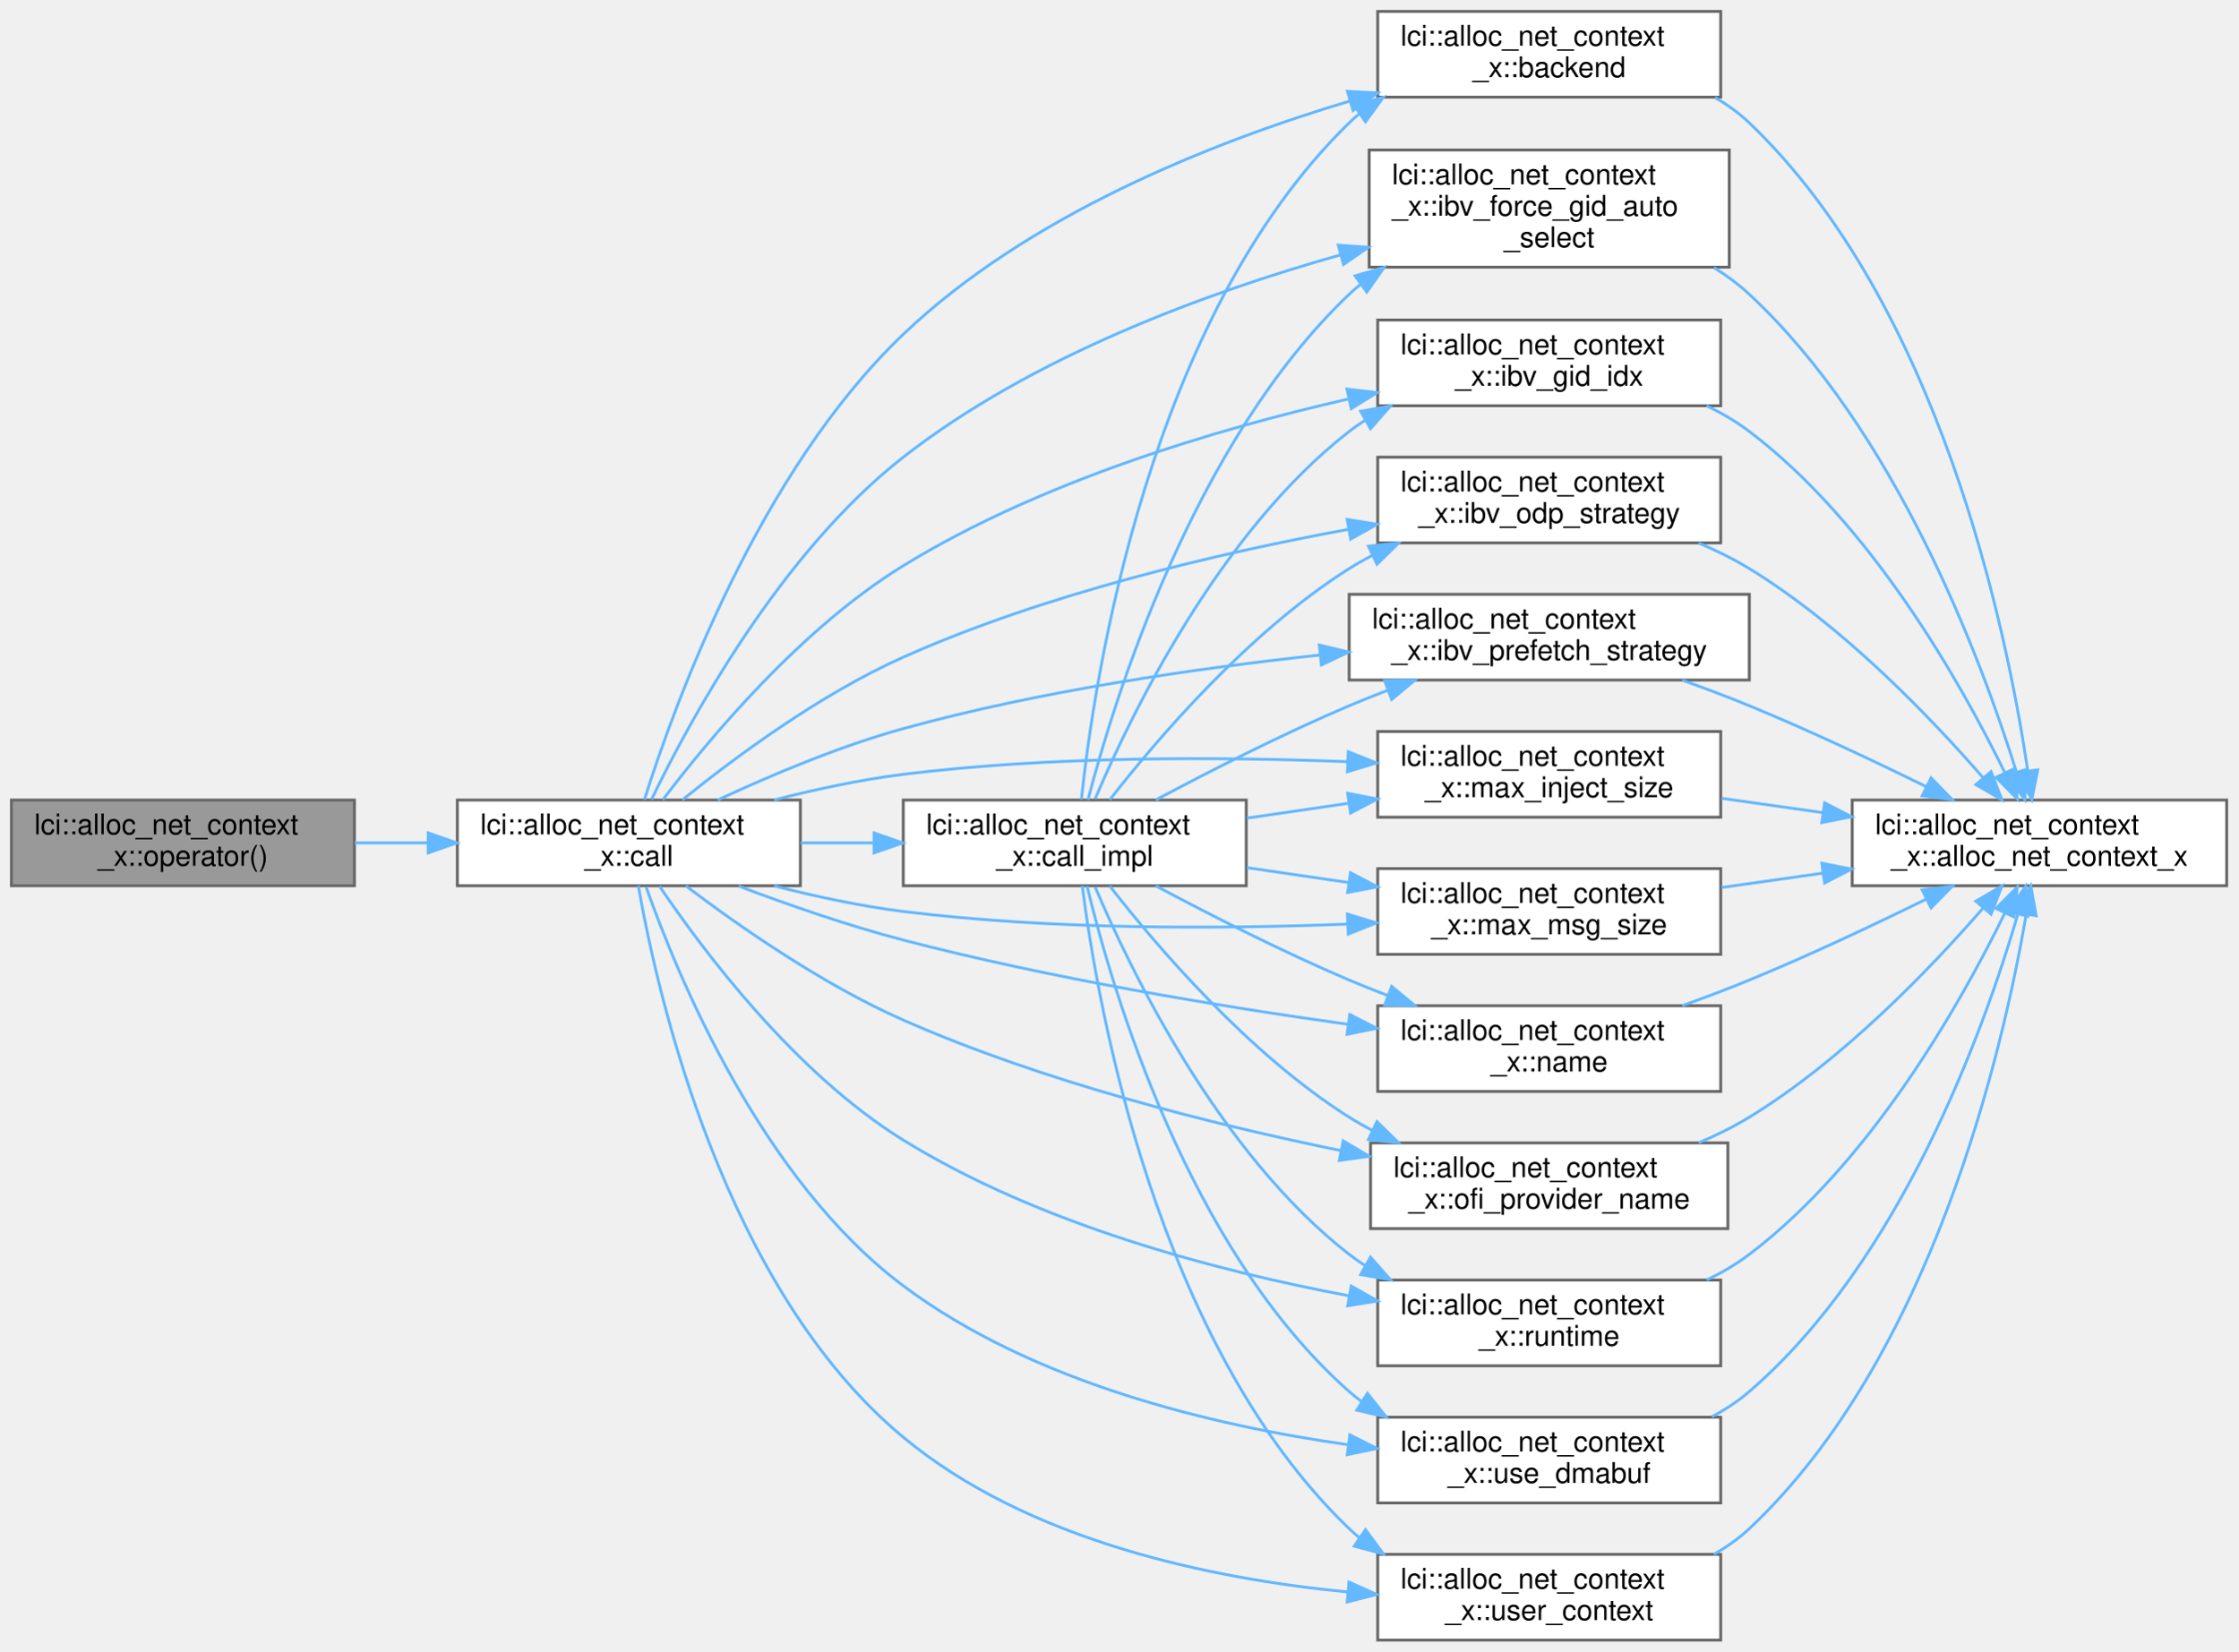
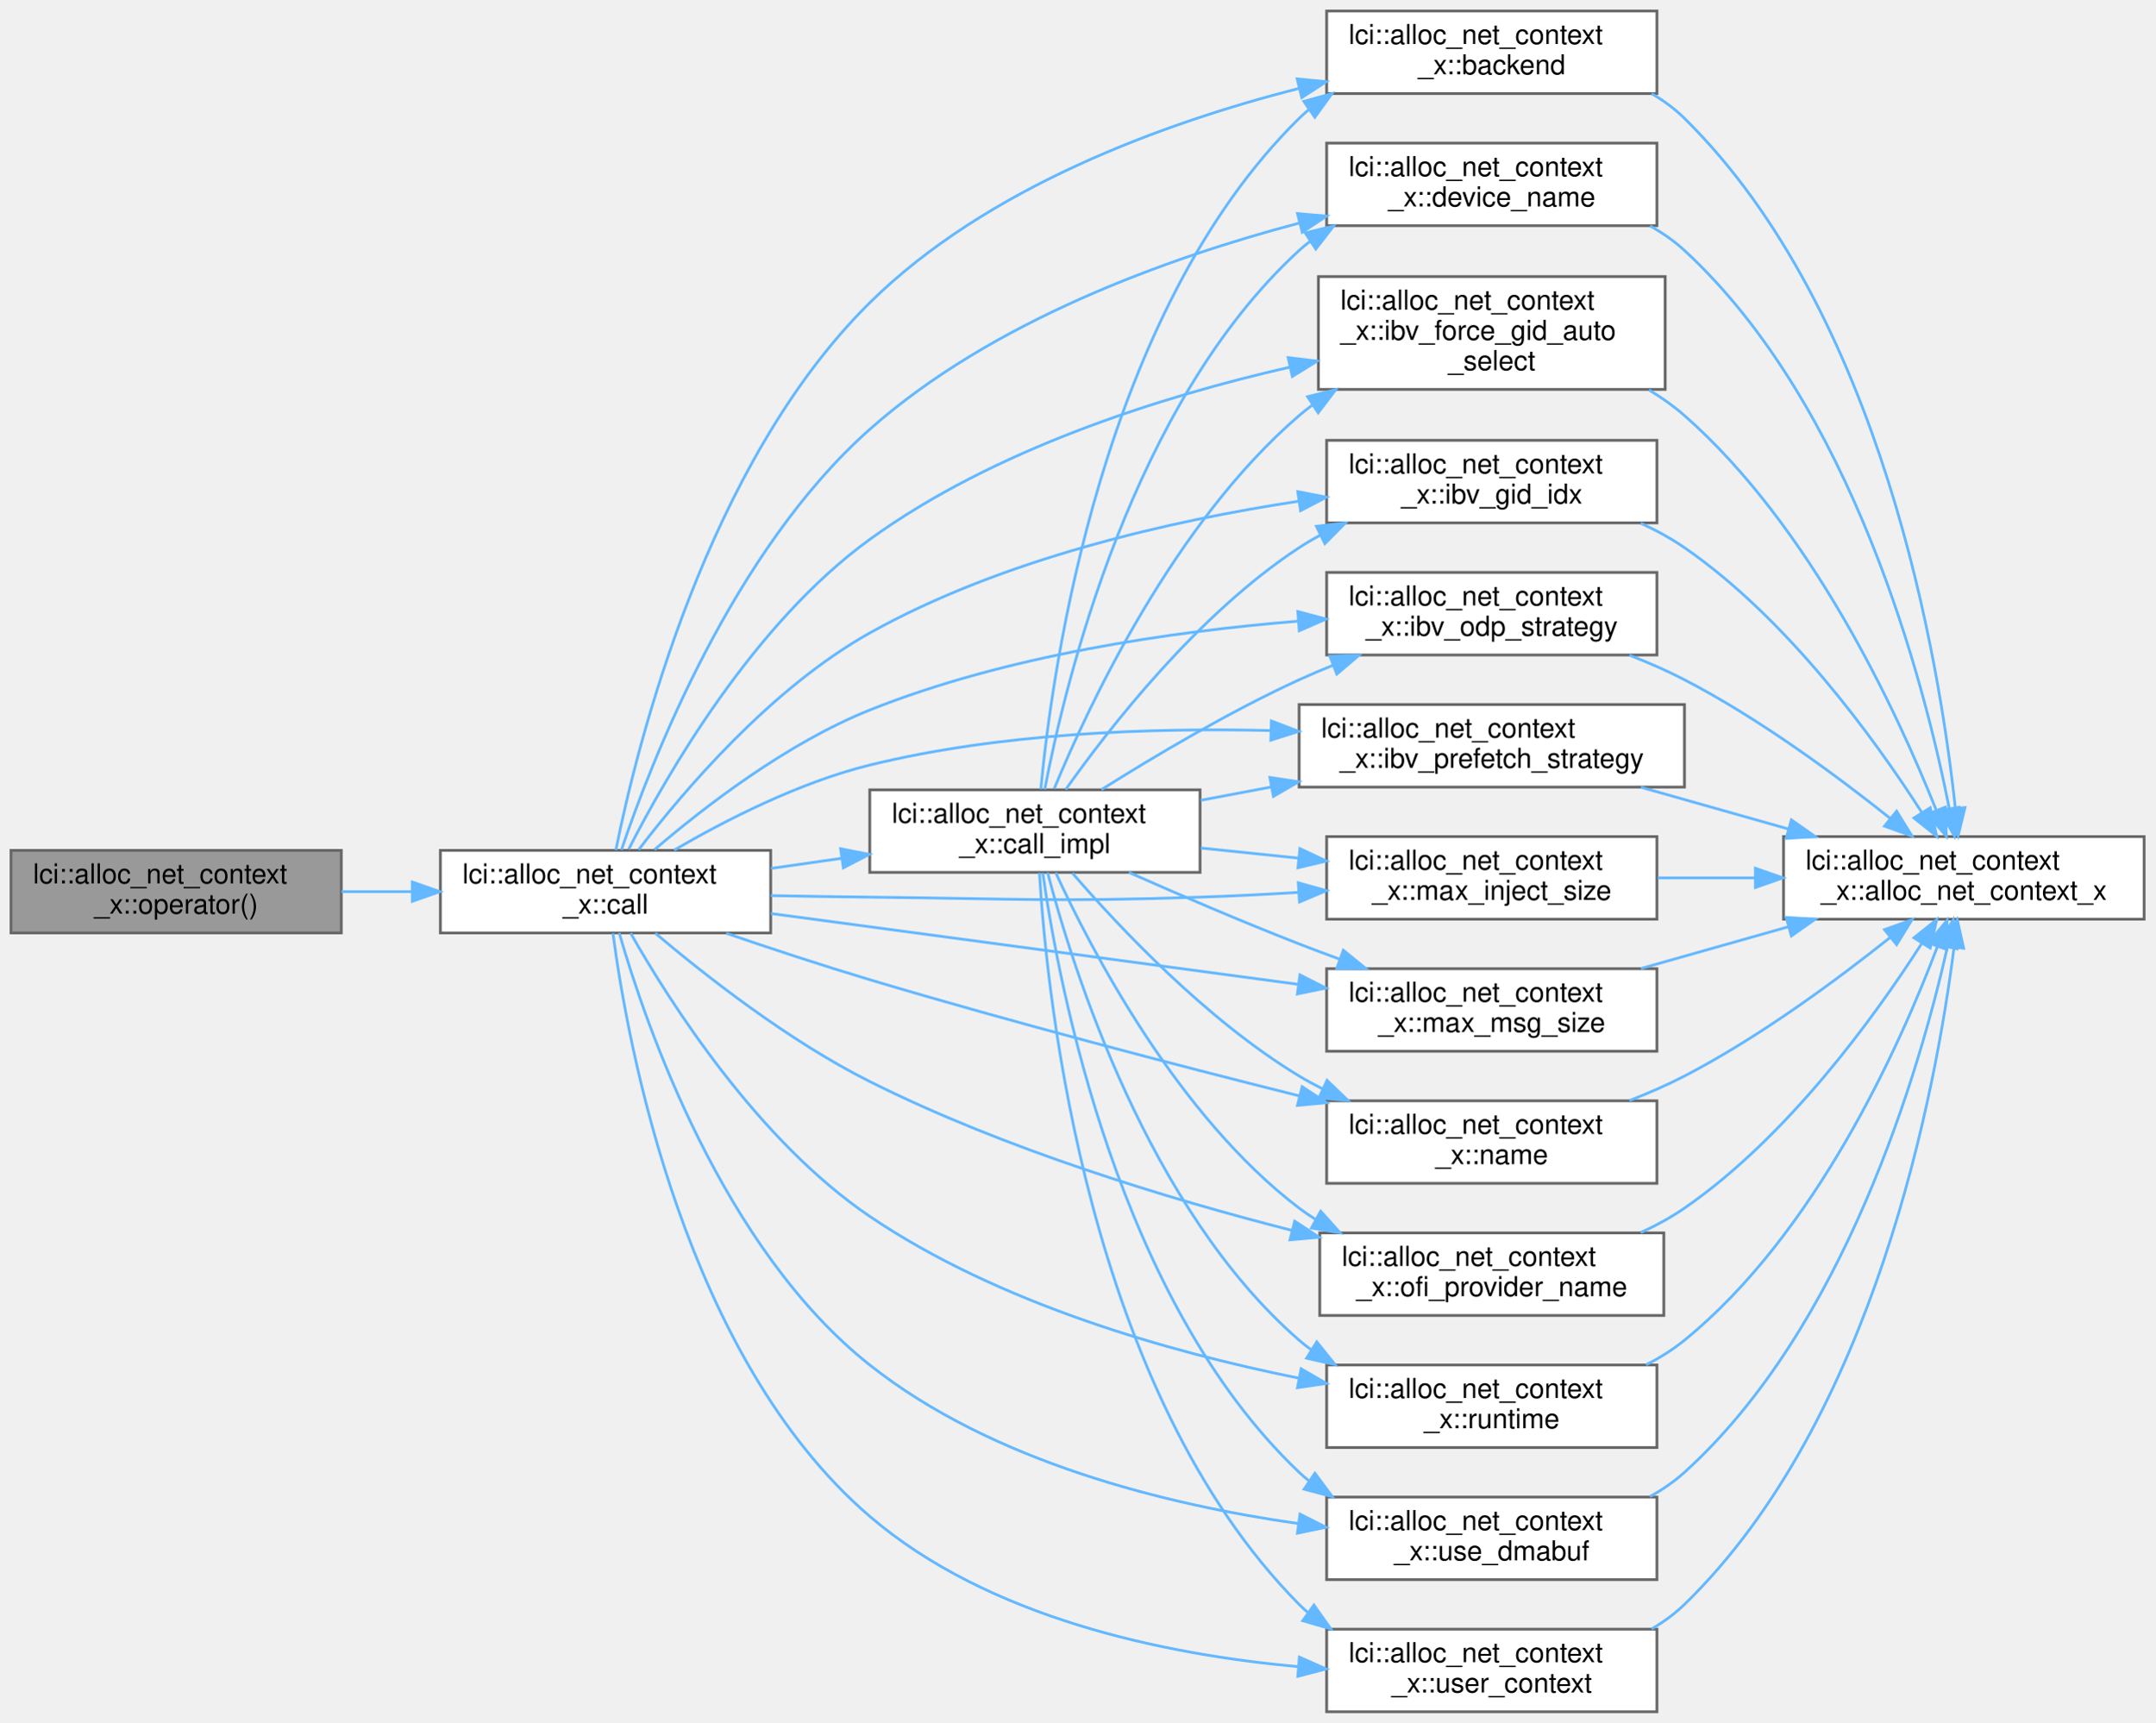
- <svg xmlns="http://www.w3.org/2000/svg" xmlns:xlink="http://www.w3.org/1999/xlink" width="783pt" height="578pt" viewBox="0.00 0.00 783.00 578.00">
-   <g id="graph0" class="graph" transform="scale(1 1) rotate(0) translate(4 574)">
+ <svg xmlns="http://www.w3.org/2000/svg" xmlns:xlink="http://www.w3.org/1999/xlink" width="783pt" height="626pt" viewBox="0.00 0.00 783.00 626.00">
+   <g id="graph0" class="graph" transform="scale(1 1) rotate(0) translate(4 622)">
    <g id="Node000001" class="node">
      <g id="a_Node000001">
        <a xlink:title=" ">
-           <polygon fill="#999999" stroke="#666666" points="120,-294 0,-294 0,-264 120,-264 120,-294" />
-           <text text-anchor="start" x="8" y="-282" font-family="Helvetica,sans-Serif" font-size="10.00">lci::alloc_net_context</text>
-           <text text-anchor="middle" x="60" y="-271" font-family="Helvetica,sans-Serif" font-size="10.00">_x::operator()</text>
+           <polygon fill="#999999" stroke="#666666" points="120,-313 0,-313 0,-283 120,-283 120,-313" />
+           <text text-anchor="start" x="8" y="-301" font-family="Helvetica,sans-Serif" font-size="10.00">lci::alloc_net_context</text>
+           <text text-anchor="middle" x="60" y="-290" font-family="Helvetica,sans-Serif" font-size="10.00">_x::operator()</text>
        </a>
      </g>
    </g>
    <g id="Node000002" class="node">
      <g id="a_Node000002">
        <a xlink:href="../../d9/d2c/classlci_1_1alloc__net__context__x.html#ad70070ae0aaa12a3a7ab0be8f9f84dbc" target="_top" xlink:title=" ">
-           <polygon fill="white" stroke="#666666" points="276,-294 156,-294 156,-264 276,-264 276,-294" />
-           <text text-anchor="start" x="164" y="-282" font-family="Helvetica,sans-Serif" font-size="10.00">lci::alloc_net_context</text>
-           <text text-anchor="middle" x="216" y="-271" font-family="Helvetica,sans-Serif" font-size="10.00">_x::call</text>
+           <polygon fill="white" stroke="#666666" points="276,-313 156,-313 156,-283 276,-283 276,-313" />
+           <text text-anchor="start" x="164" y="-301" font-family="Helvetica,sans-Serif" font-size="10.00">lci::alloc_net_context</text>
+           <text text-anchor="middle" x="216" y="-290" font-family="Helvetica,sans-Serif" font-size="10.00">_x::call</text>
        </a>
      </g>
    </g>
    <g id="edge1_Node000001_Node000002" class="edge">
      <g id="a_edge1_Node000001_Node000002">
        <a xlink:title=" ">
-           <path fill="none" stroke="#63b8ff" d="M120.1,-279C128.42,-279 137.04,-279 145.53,-279" />
-           <polygon fill="#63b8ff" stroke="#63b8ff" points="145.8,-282.5 155.8,-279 145.8,-275.5 145.8,-282.5" />
+           <path fill="none" stroke="#63b8ff" d="M120.1,-298C128.42,-298 137.04,-298 145.53,-298" />
+           <polygon fill="#63b8ff" stroke="#63b8ff" points="145.8,-301.5 155.8,-298 145.8,-294.5 145.8,-301.5" />
        </a>
      </g>
    </g>
    <g id="Node000003" class="node">
      <g id="a_Node000003">
        <a xlink:href="../../d9/d2c/classlci_1_1alloc__net__context__x.html#a924ac87bf6d7c2eb6b52768734dee344" target="_top" xlink:title=" ">
+           <polygon fill="white" stroke="#666666" points="598,-618 478,-618 478,-588 598,-588 598,-618" />
+           <text text-anchor="start" x="486" y="-606" font-family="Helvetica,sans-Serif" font-size="10.00">lci::alloc_net_context</text>
+           <text text-anchor="middle" x="538" y="-595" font-family="Helvetica,sans-Serif" font-size="10.00">_x::backend</text>
+         </a>
+       </g>
+     </g>
+     <g id="edge2_Node000002_Node000003" class="edge">
+       <g id="a_edge2_Node000002_Node000003">
+         <a xlink:title=" ">
+           <path fill="none" stroke="#63b8ff" d="M219.75,-313.12C227.46,-351.44 252.72,-453.43 312,-512 354.49,-553.97 418.9,-577.36 467.93,-589.88" />
+           <polygon fill="#63b8ff" stroke="#63b8ff" points="467.29,-593.33 477.83,-592.32 468.96,-586.53 467.29,-593.33" />
+         </a>
+       </g>
+     </g>
+     <g id="Node000005" class="node">
+       <g id="a_Node000005">
+         <a xlink:href="../../d9/d2c/classlci_1_1alloc__net__context__x.html#a61d7668ea2b5b06194cb1a59d7ec2a94" target="_top" xlink:title=" ">
+           <polygon fill="white" stroke="#666666" points="432,-335 312,-335 312,-305 432,-305 432,-335" />
+           <text text-anchor="start" x="320" y="-323" font-family="Helvetica,sans-Serif" font-size="10.00">lci::alloc_net_context</text>
+           <text text-anchor="middle" x="372" y="-312" font-family="Helvetica,sans-Serif" font-size="10.00">_x::call_impl</text>
+         </a>
+       </g>
+     </g>
+     <g id="edge4_Node000002_Node000005" class="edge">
+       <g id="a_edge4_Node000002_Node000005">
+         <a xlink:title=" ">
+           <path fill="none" stroke="#63b8ff" d="M276.1,-306.44C284.51,-307.64 293.23,-308.89 301.81,-310.12" />
+           <polygon fill="#63b8ff" stroke="#63b8ff" points="301.41,-313.59 311.8,-311.54 302.4,-306.66 301.41,-313.59" />
+         </a>
+       </g>
+     </g>
+     <g id="Node000006" class="node">
+       <g id="a_Node000006">
+         <a xlink:href="../../d9/d2c/classlci_1_1alloc__net__context__x.html#a18f264d1b22711074a95735e72e5cdd2" target="_top" xlink:title=" ">
          <polygon fill="white" stroke="#666666" points="598,-570 478,-570 478,-540 598,-540 598,-570" />
          <text text-anchor="start" x="486" y="-558" font-family="Helvetica,sans-Serif" font-size="10.00">lci::alloc_net_context</text>
-           <text text-anchor="middle" x="538" y="-547" font-family="Helvetica,sans-Serif" font-size="10.00">_x::backend</text>
-         </a>
-       </g>
-     </g>
-     <g id="edge2_Node000002_Node000003" class="edge">
-       <g id="a_edge2_Node000002_Node000003">
-         <a xlink:title=" ">
-           <path fill="none" stroke="#63b8ff" d="M221.45,-294.14C231.98,-327.61 261.43,-408.77 312,-457 355.56,-498.54 419.56,-524.08 468.17,-538.62" />
-           <polygon fill="#63b8ff" stroke="#63b8ff" points="467.41,-542.05 477.99,-541.47 469.37,-535.32 467.41,-542.05" />
-         </a>
-       </g>
-     </g>
-     <g id="Node000005" class="node">
-       <g id="a_Node000005">
-         <a xlink:href="../../d9/d2c/classlci_1_1alloc__net__context__x.html#adc6902f8e0f6e79e5c6b499a9c40eb75" target="_top" xlink:title=" ">
-           <polygon fill="white" stroke="#666666" points="432,-294 312,-294 312,-264 432,-264 432,-294" />
-           <text text-anchor="start" x="320" y="-282" font-family="Helvetica,sans-Serif" font-size="10.00">lci::alloc_net_context</text>
-           <text text-anchor="middle" x="372" y="-271" font-family="Helvetica,sans-Serif" font-size="10.00">_x::call_impl</text>
-         </a>
-       </g>
-     </g>
-     <g id="edge4_Node000002_Node000005" class="edge">
-       <g id="a_edge4_Node000002_Node000005">
-         <a xlink:title=" ">
-           <path fill="none" stroke="#63b8ff" d="M276.1,-279C284.42,-279 293.04,-279 301.53,-279" />
-           <polygon fill="#63b8ff" stroke="#63b8ff" points="301.8,-282.5 311.8,-279 301.8,-275.5 301.8,-282.5" />
-         </a>
-       </g>
-     </g>
-     <g id="Node000006" class="node">
-       <g id="a_Node000006">
+           <text text-anchor="middle" x="538" y="-547" font-family="Helvetica,sans-Serif" font-size="10.00">_x::device_name</text>
+         </a>
+       </g>
+     </g>
+     <g id="edge30_Node000002_Node000006" class="edge">
+       <g id="a_edge30_Node000002_Node000006">
+         <a xlink:title=" ">
+           <path fill="none" stroke="#63b8ff" d="M221.78,-313.18C232.68,-345.56 262.36,-421.98 312,-466 356.25,-505.24 419.89,-528.24 468.2,-540.99" />
+           <polygon fill="#63b8ff" stroke="#63b8ff" points="467.4,-544.4 477.96,-543.48 469.13,-537.62 467.4,-544.4" />
+         </a>
+       </g>
+     </g>
+     <g id="Node000007" class="node">
+       <g id="a_Node000007">
        <a xlink:href="../../d9/d2c/classlci_1_1alloc__net__context__x.html#a9fe41e79d8eb835bbe41fc713b0971cf" target="_top" xlink:title=" ">
          <polygon fill="white" stroke="#666666" points="601,-521.5 475,-521.5 475,-480.5 601,-480.5 601,-521.5" />
          <text text-anchor="start" x="483" y="-509.5" font-family="Helvetica,sans-Serif" font-size="10.00">lci::alloc_net_context</text>
          <text text-anchor="start" x="483" y="-498.5" font-family="Helvetica,sans-Serif" font-size="10.00">_x::ibv_force_gid_auto</text>
          <text text-anchor="middle" x="538" y="-487.5" font-family="Helvetica,sans-Serif" font-size="10.00">_select</text>
        </a>
      </g>
    </g>
-     <g id="edge28_Node000002_Node000006" class="edge">
-       <g id="a_edge28_Node000002_Node000006">
-         <a xlink:title=" ">
-           <path fill="none" stroke="#63b8ff" d="M223.92,-294.17C237.21,-321.74 268.87,-380.3 312,-414 356.98,-449.15 417.85,-471.53 464.93,-484.78" />
-           <polygon fill="#63b8ff" stroke="#63b8ff" points="464.19,-488.2 474.76,-487.47 466.04,-481.45 464.19,-488.2" />
-         </a>
-       </g>
-     </g>
-     <g id="Node000007" class="node">
-       <g id="a_Node000007">
+     <g id="edge31_Node000002_Node000007" class="edge">
+       <g id="a_edge31_Node000002_Node000007">
+         <a xlink:title=" ">
+           <path fill="none" stroke="#63b8ff" d="M224.41,-313.41C238.05,-340.17 269.65,-395.31 312,-426 357.29,-458.82 417.87,-477.92 464.76,-488.63" />
+           <polygon fill="#63b8ff" stroke="#63b8ff" points="464.02,-492.05 474.54,-490.79 465.53,-485.22 464.02,-492.05" />
+         </a>
+       </g>
+     </g>
+     <g id="Node000008" class="node">
+       <g id="a_Node000008">
        <a xlink:href="../../d9/d2c/classlci_1_1alloc__net__context__x.html#a41c846e3f23a79c2ed6832493cfbdf32" target="_top" xlink:title=" ">
          <polygon fill="white" stroke="#666666" points="598,-462 478,-462 478,-432 598,-432 598,-462" />
          <text text-anchor="start" x="486" y="-450" font-family="Helvetica,sans-Serif" font-size="10.00">lci::alloc_net_context</text>
          <text text-anchor="middle" x="538" y="-439" font-family="Helvetica,sans-Serif" font-size="10.00">_x::ibv_gid_idx</text>
        </a>
      </g>
    </g>
-     <g id="edge29_Node000002_Node000007" class="edge">
-       <g id="a_edge29_Node000002_Node000007">
-         <a xlink:title=" ">
-           <path fill="none" stroke="#63b8ff" d="M227.86,-294.05C243.93,-315.29 276.05,-353.92 312,-376 359.96,-405.46 421.27,-423.75 467.77,-434.37" />
-           <polygon fill="#63b8ff" stroke="#63b8ff" points="467.23,-437.84 477.75,-436.59 468.75,-431 467.23,-437.84" />
-         </a>
-       </g>
-     </g>
-     <g id="Node000008" class="node">
-       <g id="a_Node000008">
+     <g id="edge32_Node000002_Node000008" class="edge">
+       <g id="a_edge32_Node000002_Node000008">
+         <a xlink:title=" ">
+           <path fill="none" stroke="#63b8ff" d="M228.04,-313.25C244.11,-334.27 275.95,-371.84 312,-392 360.23,-418.97 421.51,-432.84 467.94,-439.89" />
+           <polygon fill="#63b8ff" stroke="#63b8ff" points="467.51,-443.37 477.91,-441.34 468.51,-436.44 467.51,-443.37" />
+         </a>
+       </g>
+     </g>
+     <g id="Node000009" class="node">
+       <g id="a_Node000009">
        <a xlink:href="../../d9/d2c/classlci_1_1alloc__net__context__x.html#aaad66599526eca49a9ee0dada3f8e35c" target="_top" xlink:title=" ">
          <polygon fill="white" stroke="#666666" points="598,-414 478,-414 478,-384 598,-384 598,-414" />
          <text text-anchor="start" x="486" y="-402" font-family="Helvetica,sans-Serif" font-size="10.00">lci::alloc_net_context</text>
          <text text-anchor="middle" x="538" y="-391" font-family="Helvetica,sans-Serif" font-size="10.00">_x::ibv_odp_strategy</text>
        </a>
      </g>
    </g>
-     <g id="edge30_Node000002_Node000008" class="edge">
-       <g id="a_edge30_Node000002_Node000008">
-         <a xlink:title=" ">
-           <path fill="none" stroke="#63b8ff" d="M234.74,-294.07C252.99,-308.83 282.8,-330.97 312,-344 361.84,-366.25 422.08,-380.37 467.68,-388.72" />
-           <polygon fill="#63b8ff" stroke="#63b8ff" points="467.31,-392.21 477.77,-390.52 468.54,-385.32 467.31,-392.21" />
-         </a>
-       </g>
-     </g>
-     <g id="Node000009" class="node">
-       <g id="a_Node000009">
+     <g id="edge33_Node000002_Node000009" class="edge">
+       <g id="a_edge33_Node000002_Node000009">
+         <a xlink:title=" ">
+           <path fill="none" stroke="#63b8ff" d="M233.8,-313.27C251.78,-328.69 281.8,-351.91 312,-364 361.82,-383.94 422.06,-392.58 467.67,-396.29" />
+           <polygon fill="#63b8ff" stroke="#63b8ff" points="467.52,-399.79 477.75,-397.05 468.05,-392.81 467.52,-399.79" />
+         </a>
+       </g>
+     </g>
+     <g id="Node000010" class="node">
+       <g id="a_Node000010">
        <a xlink:href="../../d9/d2c/classlci_1_1alloc__net__context__x.html#a2c1d71a830f38024cb6193d55e088fb8" target="_top" xlink:title=" ">
          <polygon fill="white" stroke="#666666" points="608,-366 468,-366 468,-336 608,-336 608,-366" />
          <text text-anchor="start" x="476" y="-354" font-family="Helvetica,sans-Serif" font-size="10.00">lci::alloc_net_context</text>
          <text text-anchor="middle" x="538" y="-343" font-family="Helvetica,sans-Serif" font-size="10.00">_x::ibv_prefetch_strategy</text>
        </a>
      </g>
    </g>
-     <g id="edge31_Node000002_Node000009" class="edge">
-       <g id="a_edge31_Node000002_Node000009">
-         <a xlink:title=" ">
-           <path fill="none" stroke="#63b8ff" d="M247.09,-294.02C265.43,-302.58 289.58,-312.8 312,-319 359.54,-332.15 414.3,-340.09 457.9,-344.77" />
-           <polygon fill="#63b8ff" stroke="#63b8ff" points="457.57,-348.25 467.88,-345.8 458.29,-341.29 457.57,-348.25" />
-         </a>
-       </g>
-     </g>
-     <g id="Node000010" class="node">
-       <g id="a_Node000010">
+     <g id="edge34_Node000002_Node000010" class="edge">
+       <g id="a_edge34_Node000002_Node000010">
+         <a xlink:title=" ">
+           <path fill="none" stroke="#63b8ff" d="M240.93,-313.09C259.52,-323.93 286.37,-337.7 312,-344 359.34,-355.64 413.98,-357.59 457.55,-356.54" />
+           <polygon fill="#63b8ff" stroke="#63b8ff" points="457.92,-360.03 467.81,-356.24 457.71,-353.04 457.92,-360.03" />
+         </a>
+       </g>
+     </g>
+     <g id="Node000011" class="node">
+       <g id="a_Node000011">
        <a xlink:href="../../d9/d2c/classlci_1_1alloc__net__context__x.html#a6654c9eac4872fca14364abd71f579f1" target="_top" xlink:title=" ">
          <polygon fill="white" stroke="#666666" points="598,-318 478,-318 478,-288 598,-288 598,-318" />
          <text text-anchor="start" x="486" y="-306" font-family="Helvetica,sans-Serif" font-size="10.00">lci::alloc_net_context</text>
          <text text-anchor="middle" x="538" y="-295" font-family="Helvetica,sans-Serif" font-size="10.00">_x::max_inject_size</text>
        </a>
      </g>
    </g>
-     <g id="edge32_Node000002_Node000010" class="edge">
-       <g id="a_edge32_Node000002_Node000010">
-         <a xlink:title=" ">
-           <path fill="none" stroke="#63b8ff" d="M266.85,-294.05C281.28,-297.74 297.14,-301.15 312,-303 363.79,-309.44 422.8,-309.16 467.39,-307.42" />
-           <polygon fill="#63b8ff" stroke="#63b8ff" points="467.69,-310.91 477.54,-306.99 467.4,-303.91 467.69,-310.91" />
-         </a>
-       </g>
-     </g>
-     <g id="Node000011" class="node">
-       <g id="a_Node000011">
+     <g id="edge35_Node000002_Node000011" class="edge">
+       <g id="a_edge35_Node000002_Node000011">
+         <a xlink:title=" ">
+           <path fill="none" stroke="#63b8ff" d="M276.04,-296.56C287.94,-296.33 300.37,-296.12 312,-296 365.33,-295.44 378.7,-294.23 432,-296 443.51,-296.38 455.72,-297 467.58,-297.72" />
+           <polygon fill="#63b8ff" stroke="#63b8ff" points="467.69,-301.23 477.89,-298.37 468.13,-294.25 467.69,-301.23" />
+         </a>
+       </g>
+     </g>
+     <g id="Node000012" class="node">
+       <g id="a_Node000012">
        <a xlink:href="../../d9/d2c/classlci_1_1alloc__net__context__x.html#ad264e33dba3328ba304b8727d91fea36" target="_top" xlink:title=" ">
          <polygon fill="white" stroke="#666666" points="598,-270 478,-270 478,-240 598,-240 598,-270" />
          <text text-anchor="start" x="486" y="-258" font-family="Helvetica,sans-Serif" font-size="10.00">lci::alloc_net_context</text>
          <text text-anchor="middle" x="538" y="-247" font-family="Helvetica,sans-Serif" font-size="10.00">_x::max_msg_size</text>
        </a>
      </g>
    </g>
-     <g id="edge33_Node000002_Node000011" class="edge">
-       <g id="a_edge33_Node000002_Node000011">
-         <a xlink:title=" ">
-           <path fill="none" stroke="#63b8ff" d="M266.85,-263.95C281.28,-260.26 297.14,-256.85 312,-255 363.79,-248.56 422.8,-248.84 467.39,-250.58" />
-           <polygon fill="#63b8ff" stroke="#63b8ff" points="467.4,-254.09 477.54,-251.01 467.69,-247.09 467.4,-254.09" />
-         </a>
-       </g>
-     </g>
-     <g id="Node000012" class="node">
-       <g id="a_Node000012">
+     <g id="edge36_Node000002_Node000012" class="edge">
+       <g id="a_edge36_Node000002_Node000012">
+         <a xlink:title=" ">
+           <path fill="none" stroke="#63b8ff" d="M276.07,-290.06C330.24,-282.78 410.51,-272 467.7,-264.31" />
+           <polygon fill="#63b8ff" stroke="#63b8ff" points="468.29,-267.76 477.74,-262.96 467.36,-260.83 468.29,-267.76" />
+         </a>
+       </g>
+     </g>
+     <g id="Node000013" class="node">
+       <g id="a_Node000013">
        <a xlink:href="../../d9/d2c/classlci_1_1alloc__net__context__x.html#aa986abdc0e46d57842944ccbfecaae73" target="_top" xlink:title=" ">
          <polygon fill="white" stroke="#666666" points="598,-222 478,-222 478,-192 598,-192 598,-222" />
          <text text-anchor="start" x="486" y="-210" font-family="Helvetica,sans-Serif" font-size="10.00">lci::alloc_net_context</text>
          <text text-anchor="middle" x="538" y="-199" font-family="Helvetica,sans-Serif" font-size="10.00">_x::name</text>
        </a>
      </g>
    </g>
-     <g id="edge34_Node000002_Node000012" class="edge">
-       <g id="a_edge34_Node000002_Node000012">
-         <a xlink:title=" ">
-           <path fill="none" stroke="#63b8ff" d="M254.43,-263.88C271.73,-257.34 292.68,-250.05 312,-245 363.49,-231.55 422.9,-221.75 467.74,-215.48" />
-           <polygon fill="#63b8ff" stroke="#63b8ff" points="468.22,-218.94 477.65,-214.11 467.27,-212.01 468.22,-218.94" />
-         </a>
-       </g>
-     </g>
-     <g id="Node000013" class="node">
-       <g id="a_Node000013">
+     <g id="edge37_Node000002_Node000013" class="edge">
+       <g id="a_edge37_Node000002_Node000013">
+         <a xlink:title=" ">
+           <path fill="none" stroke="#63b8ff" d="M259.84,-282.88C276.09,-277.32 294.83,-271.14 312,-266 363.97,-250.45 423.36,-234.97 468.07,-223.78" />
+           <polygon fill="#63b8ff" stroke="#63b8ff" points="469.09,-227.13 477.95,-221.31 467.4,-220.33 469.09,-227.13" />
+         </a>
+       </g>
+     </g>
+     <g id="Node000014" class="node">
+       <g id="a_Node000014">
        <a xlink:href="../../d9/d2c/classlci_1_1alloc__net__context__x.html#a11c33085d6c48cc3684d45ae1f91b354" target="_top" xlink:title=" ">
          <polygon fill="white" stroke="#666666" points="600.5,-174 475.5,-174 475.5,-144 600.5,-144 600.5,-174" />
          <text text-anchor="start" x="483.5" y="-162" font-family="Helvetica,sans-Serif" font-size="10.00">lci::alloc_net_context</text>
          <text text-anchor="middle" x="538" y="-151" font-family="Helvetica,sans-Serif" font-size="10.00">_x::ofi_provider_name</text>
        </a>
      </g>
    </g>
-     <g id="edge35_Node000002_Node000013" class="edge">
-       <g id="a_edge35_Node000002_Node000013">
-         <a xlink:title=" ">
-           <path fill="none" stroke="#63b8ff" d="M235.94,-263.95C254.39,-249.97 283.71,-229.47 312,-217 361.07,-195.36 419.86,-180.56 465.03,-171.32" />
-           <polygon fill="#63b8ff" stroke="#63b8ff" points="465.92,-174.72 475.04,-169.32 464.55,-167.85 465.92,-174.72" />
-         </a>
-       </g>
-     </g>
-     <g id="Node000014" class="node">
-       <g id="a_Node000014">
+     <g id="edge38_Node000002_Node000014" class="edge">
+       <g id="a_edge38_Node000002_Node000014">
+         <a xlink:title=" ">
+           <path fill="none" stroke="#63b8ff" d="M234.08,-282.91C252.28,-267.5 282.48,-243.8 312,-229 360.89,-204.48 420.08,-186.48 465.47,-174.88" />
+           <polygon fill="#63b8ff" stroke="#63b8ff" points="466.39,-178.26 475.24,-172.43 464.68,-171.47 466.39,-178.26" />
+         </a>
+       </g>
+     </g>
+     <g id="Node000015" class="node">
+       <g id="a_Node000015">
        <a xlink:href="../../d9/d2c/classlci_1_1alloc__net__context__x.html#a3cc9f4bac3c372009fe44dbd77153c19" target="_top" xlink:title=" ">
          <polygon fill="white" stroke="#666666" points="598,-126 478,-126 478,-96 598,-96 598,-126" />
          <text text-anchor="start" x="486" y="-114" font-family="Helvetica,sans-Serif" font-size="10.00">lci::alloc_net_context</text>
          <text text-anchor="middle" x="538" y="-103" font-family="Helvetica,sans-Serif" font-size="10.00">_x::runtime</text>
        </a>
      </g>
    </g>
-     <g id="edge36_Node000002_Node000014" class="edge">
-       <g id="a_edge36_Node000002_Node000014">
-         <a xlink:title=" ">
-           <path fill="none" stroke="#63b8ff" d="M226.74,-263.82C242.1,-241.1 274.15,-198.41 312,-175 359.63,-145.55 421.22,-129.26 467.92,-120.49" />
-           <polygon fill="#63b8ff" stroke="#63b8ff" points="468.73,-123.9 477.95,-118.68 467.48,-117.01 468.73,-123.9" />
-         </a>
-       </g>
-     </g>
-     <g id="Node000015" class="node">
-       <g id="a_Node000015">
+     <g id="edge39_Node000002_Node000015" class="edge">
+       <g id="a_edge39_Node000002_Node000015">
+         <a xlink:title=" ">
+           <path fill="none" stroke="#63b8ff" d="M225.11,-282.91C239.36,-257.83 271.28,-207.58 312,-180 358.8,-148.3 420.73,-130.71 467.77,-121.24" />
+           <polygon fill="#63b8ff" stroke="#63b8ff" points="468.72,-124.62 477.87,-119.29 467.39,-117.75 468.72,-124.62" />
+         </a>
+       </g>
+     </g>
+     <g id="Node000016" class="node">
+       <g id="a_Node000016">
        <a xlink:href="../../d9/d2c/classlci_1_1alloc__net__context__x.html#aabdd8693975475fef49f39019610a4ae" target="_top" xlink:title=" ">
          <polygon fill="white" stroke="#666666" points="598,-78 478,-78 478,-48 598,-48 598,-78" />
          <text text-anchor="start" x="486" y="-66" font-family="Helvetica,sans-Serif" font-size="10.00">lci::alloc_net_context</text>
          <text text-anchor="middle" x="538" y="-55" font-family="Helvetica,sans-Serif" font-size="10.00">_x::use_dmabuf</text>
        </a>
      </g>
    </g>
-     <g id="edge37_Node000002_Node000015" class="edge">
-       <g id="a_edge37_Node000002_Node000015">
-         <a xlink:title=" ">
-           <path fill="none" stroke="#63b8ff" d="M222.05,-263.56C233.1,-232.24 262.49,-161.08 312,-124 357.21,-90.14 420.01,-75.07 467.77,-68.36" />
-           <polygon fill="#63b8ff" stroke="#63b8ff" points="468.26,-71.83 477.72,-67.05 467.35,-64.89 468.26,-71.83" />
-         </a>
-       </g>
-     </g>
-     <g id="Node000016" class="node">
-       <g id="a_Node000016">
+     <g id="edge40_Node000002_Node000016" class="edge">
+       <g id="a_edge40_Node000002_Node000016">
+         <a xlink:title=" ">
+           <path fill="none" stroke="#63b8ff" d="M220.97,-282.99C230.61,-249.51 258.51,-168.35 312,-126 356.54,-90.74 419.68,-75.21 467.74,-68.37" />
+           <polygon fill="#63b8ff" stroke="#63b8ff" points="468.31,-71.82 477.76,-67.03 467.38,-64.88 468.31,-71.82" />
+         </a>
+       </g>
+     </g>
+     <g id="Node000017" class="node">
+       <g id="a_Node000017">
        <a xlink:href="../../d9/d2c/classlci_1_1alloc__net__context__x.html#a875d4f78abda2116a3ea1982116165a3" target="_top" xlink:title=" ">
          <polygon fill="white" stroke="#666666" points="598,-30 478,-30 478,0 598,0 598,-30" />
          <text text-anchor="start" x="486" y="-18" font-family="Helvetica,sans-Serif" font-size="10.00">lci::alloc_net_context</text>
          <text text-anchor="middle" x="538" y="-7" font-family="Helvetica,sans-Serif" font-size="10.00">_x::user_context</text>
        </a>
      </g>
    </g>
-     <g id="edge38_Node000002_Node000016" class="edge">
-       <g id="a_edge38_Node000002_Node000016">
-         <a xlink:title=" ">
-           <path fill="none" stroke="#63b8ff" d="M219.31,-264C226.02,-225.6 249.24,-123.13 312,-71 355.51,-34.86 419.04,-21.52 467.5,-16.84" />
-           <polygon fill="#63b8ff" stroke="#63b8ff" points="467.94,-20.32 477.6,-15.97 467.34,-13.34 467.94,-20.32" />
+     <g id="edge41_Node000002_Node000017" class="edge">
+       <g id="a_edge41_Node000002_Node000017">
+         <a xlink:title=" ">
+           <path fill="none" stroke="#63b8ff" d="M218.69,-282.86C224.1,-242.01 244.73,-128.73 312,-71 355.07,-34.05 418.93,-20.81 467.63,-16.38" />
+           <polygon fill="#63b8ff" stroke="#63b8ff" points="468.09,-19.85 477.78,-15.56 467.53,-12.87 468.09,-19.85" />
        </a>
      </g>
    </g>
    <g id="Node000004" class="node">
      <g id="a_Node000004">
        <a xlink:href="../../d9/d2c/classlci_1_1alloc__net__context__x.html#a4906e72fa75cb21741c0248836701237" target="_top" xlink:title=" ">
-           <polygon fill="white" stroke="#666666" points="775,-294 644,-294 644,-264 775,-264 775,-294" />
-           <text text-anchor="start" x="652" y="-282" font-family="Helvetica,sans-Serif" font-size="10.00">lci::alloc_net_context</text>
-           <text text-anchor="middle" x="709.5" y="-271" font-family="Helvetica,sans-Serif" font-size="10.00">_x::alloc_net_context_x</text>
+           <polygon fill="white" stroke="#666666" points="775,-318 644,-318 644,-288 775,-288 775,-318" />
+           <text text-anchor="start" x="652" y="-306" font-family="Helvetica,sans-Serif" font-size="10.00">lci::alloc_net_context</text>
+           <text text-anchor="middle" x="709.5" y="-295" font-family="Helvetica,sans-Serif" font-size="10.00">_x::alloc_net_context_x</text>
        </a>
      </g>
    </g>
    <g id="edge3_Node000003_Node000004" class="edge">
      <g id="a_edge3_Node000003_Node000004">
        <a xlink:title=" ">
-           <path fill="none" stroke="#63b8ff" d="M595.98,-539.87C600.34,-537.35 604.42,-534.42 608,-531 674.44,-467.47 697.99,-354.33 705.43,-304.16" />
-           <polygon fill="#63b8ff" stroke="#63b8ff" points="708.91,-304.56 706.82,-294.17 701.97,-303.6 708.91,-304.56" />
+           <path fill="none" stroke="#63b8ff" d="M596.09,-587.99C600.43,-585.44 604.48,-582.47 608,-579 679.86,-508.17 700.68,-381.95 706.42,-328.27" />
+           <polygon fill="#63b8ff" stroke="#63b8ff" points="709.91,-328.55 707.41,-318.26 702.95,-327.87 709.91,-328.55" />
        </a>
      </g>
    </g>
    <g id="edge5_Node000005_Node000003" class="edge">
      <g id="a_edge5_Node000005_Node000003">
        <a xlink:title=" ">
-           <path fill="none" stroke="#63b8ff" d="M374.32,-294.16C378.89,-337.4 397.85,-462.64 468,-531 469.11,-532.08 470.26,-533.11 471.47,-534.09" />
-           <polygon fill="#63b8ff" stroke="#63b8ff" points="469.73,-537.15 479.95,-539.94 473.71,-531.39 469.73,-537.15" />
+           <path fill="none" stroke="#63b8ff" d="M374.15,-335.25C378.3,-379.37 396.28,-508.48 468,-579 469.1,-580.08 470.26,-581.12 471.45,-582.11" />
+           <polygon fill="#63b8ff" stroke="#63b8ff" points="469.71,-585.16 479.92,-587.98 473.7,-579.4 469.71,-585.16" />
        </a>
      </g>
    </g>
    <g id="edge6_Node000005_Node000006" class="edge">
      <g id="a_edge6_Node000005_Node000006">
        <a xlink:title=" ">
-           <path fill="none" stroke="#63b8ff" d="M376.63,-294.11C385.89,-329.61 413.58,-419.21 468,-471 469.27,-472.21 470.59,-473.37 471.97,-474.49" />
-           <polygon fill="#63b8ff" stroke="#63b8ff" points="470.1,-477.46 480.27,-480.45 474.18,-471.78 470.1,-477.46" />
+           <path fill="none" stroke="#63b8ff" d="M375.58,-335.17C382.88,-373.54 407.25,-475.39 468,-531 469.29,-532.18 470.63,-533.3 472.03,-534.36" />
+           <polygon fill="#63b8ff" stroke="#63b8ff" points="470.23,-537.37 480.52,-539.89 474.05,-531.5 470.23,-537.37" />
        </a>
      </g>
    </g>
    <g id="edge8_Node000005_Node000007" class="edge">
      <g id="a_edge8_Node000005_Node000007">
        <a xlink:title=" ">
-           <path fill="none" stroke="#63b8ff" d="M379.14,-294.42C391.55,-323.68 422.38,-387.51 468,-423 469.79,-424.39 471.67,-425.71 473.61,-426.95" />
-           <polygon fill="#63b8ff" stroke="#63b8ff" points="472.04,-430.08 482.48,-431.93 475.47,-423.98 472.04,-430.08" />
+           <path fill="none" stroke="#63b8ff" d="M379,-335.39C391.37,-365.32 422.42,-431.85 468,-471 469.52,-472.31 471.11,-473.57 472.75,-474.78" />
+           <polygon fill="#63b8ff" stroke="#63b8ff" points="471.07,-477.86 481.34,-480.45 474.92,-472.02 471.07,-477.86" />
        </a>
      </g>
    </g>
    <g id="edge10_Node000005_Node000008" class="edge">
      <g id="a_edge10_Node000005_Node000008">
        <a xlink:title=" ">
-           <path fill="none" stroke="#63b8ff" d="M384.25,-294.1C400.56,-315.02 432.7,-352.73 468,-375 470.6,-376.64 473.32,-378.18 476.13,-379.63" />
-           <polygon fill="#63b8ff" stroke="#63b8ff" points="474.75,-382.86 485.29,-383.96 477.74,-376.53 474.75,-382.86" />
+           <path fill="none" stroke="#63b8ff" d="M383.2,-335.13C398.93,-357.37 431.18,-398.86 468,-423 470.44,-424.6 472.99,-426.1 475.62,-427.52" />
+           <polygon fill="#63b8ff" stroke="#63b8ff" points="474.29,-430.76 484.81,-431.98 477.35,-424.46 474.29,-430.76" />
        </a>
      </g>
    </g>
    <g id="edge12_Node000005_Node000009" class="edge">
      <g id="a_edge12_Node000005_Node000009">
        <a xlink:title=" ">
-           <path fill="none" stroke="#63b8ff" d="M400.39,-294.06C419.13,-304.06 444.7,-317.11 468,-327 472.37,-328.85 476.93,-330.68 481.54,-332.44" />
-           <polygon fill="#63b8ff" stroke="#63b8ff" points="480.43,-335.76 491.02,-335.97 482.87,-329.2 480.43,-335.76" />
+           <path fill="none" stroke="#63b8ff" d="M396.15,-335.07C414.99,-346.93 442.53,-363.33 468,-375 472,-376.83 476.18,-378.61 480.42,-380.31" />
+           <polygon fill="#63b8ff" stroke="#63b8ff" points="479.17,-383.58 489.76,-383.91 481.69,-377.05 479.17,-383.58" />
        </a>
      </g>
    </g>
    <g id="edge14_Node000005_Node000010" class="edge">
      <g id="a_edge14_Node000005_Node000010">
        <a xlink:title=" ">
-           <path fill="none" stroke="#63b8ff" d="M432.21,-287.66C443.7,-289.35 455.85,-291.12 467.64,-292.85" />
-           <polygon fill="#63b8ff" stroke="#63b8ff" points="467.48,-296.36 477.88,-294.35 468.49,-289.44 467.48,-296.36" />
+           <path fill="none" stroke="#63b8ff" d="M432.21,-331.19C440.52,-332.76 449.17,-334.4 457.77,-336.02" />
+           <polygon fill="#63b8ff" stroke="#63b8ff" points="457.36,-339.51 467.84,-337.93 458.66,-332.63 457.36,-339.51" />
        </a>
      </g>
    </g>
    <g id="edge16_Node000005_Node000011" class="edge">
      <g id="a_edge16_Node000005_Node000011">
        <a xlink:title=" ">
-           <path fill="none" stroke="#63b8ff" d="M432.21,-270.34C443.7,-268.65 455.85,-266.88 467.64,-265.15" />
-           <polygon fill="#63b8ff" stroke="#63b8ff" points="468.49,-268.56 477.88,-263.65 467.48,-261.64 468.49,-268.56" />
+           <path fill="none" stroke="#63b8ff" d="M432.21,-313.86C443.7,-312.67 455.85,-311.41 467.64,-310.19" />
+           <polygon fill="#63b8ff" stroke="#63b8ff" points="468.29,-313.64 477.88,-309.13 467.57,-306.68 468.29,-313.64" />
        </a>
      </g>
    </g>
    <g id="edge18_Node000005_Node000012" class="edge">
      <g id="a_edge18_Node000005_Node000012">
        <a xlink:title=" ">
-           <path fill="none" stroke="#63b8ff" d="M400.39,-263.94C419.13,-253.94 444.7,-240.89 468,-231 472.37,-229.15 476.93,-227.32 481.54,-225.56" />
-           <polygon fill="#63b8ff" stroke="#63b8ff" points="482.87,-228.8 491.02,-222.03 480.43,-222.24 482.87,-228.8" />
+           <path fill="none" stroke="#63b8ff" d="M406.17,-304.98C424.3,-296.95 447.24,-287.08 468,-279 472.75,-277.15 477.72,-275.29 482.71,-273.47" />
+           <polygon fill="#63b8ff" stroke="#63b8ff" points="484.06,-276.7 492.29,-270.02 481.69,-270.11 484.06,-276.7" />
        </a>
      </g>
    </g>
    <g id="edge20_Node000005_Node000013" class="edge">
      <g id="a_edge20_Node000005_Node000013">
        <a xlink:title=" ">
-           <path fill="none" stroke="#63b8ff" d="M384.25,-263.9C400.56,-242.98 432.7,-205.27 468,-183 470.6,-181.36 473.32,-179.82 476.13,-178.37" />
-           <polygon fill="#63b8ff" stroke="#63b8ff" points="477.74,-181.47 485.29,-174.04 474.75,-175.14 477.74,-181.47" />
+           <path fill="none" stroke="#63b8ff" d="M385.64,-304.72C402.55,-285.15 434.35,-251.34 468,-231 470.77,-229.33 473.67,-227.75 476.65,-226.26" />
+           <polygon fill="#63b8ff" stroke="#63b8ff" points="478.14,-229.43 485.77,-222.08 475.22,-223.07 478.14,-229.43" />
        </a>
      </g>
    </g>
    <g id="edge22_Node000005_Node000014" class="edge">
      <g id="a_edge22_Node000005_Node000014">
        <a xlink:title=" ">
-           <path fill="none" stroke="#63b8ff" d="M379.14,-263.58C391.55,-234.32 422.38,-170.49 468,-135 469.79,-133.61 471.67,-132.29 473.61,-131.05" />
-           <polygon fill="#63b8ff" stroke="#63b8ff" points="475.47,-134.02 482.48,-126.07 472.04,-127.92 475.47,-134.02" />
+           <path fill="none" stroke="#63b8ff" d="M379.55,-304.9C392.44,-276.87 423.75,-216.61 468,-183 469.85,-181.6 471.78,-180.27 473.78,-179.02" />
+           <polygon fill="#63b8ff" stroke="#63b8ff" points="475.83,-181.89 482.91,-174 472.46,-175.75 475.83,-181.89" />
        </a>
      </g>
    </g>
    <g id="edge24_Node000005_Node000015" class="edge">
      <g id="a_edge24_Node000005_Node000015">
        <a xlink:title=" ">
-           <path fill="none" stroke="#63b8ff" d="M376.31,-263.88C384.96,-227.96 411.53,-136.83 468,-87 469.34,-85.82 470.74,-84.69 472.19,-83.62" />
-           <polygon fill="#63b8ff" stroke="#63b8ff" points="474.4,-86.37 480.99,-78.07 470.67,-80.45 474.4,-86.37" />
+           <path fill="none" stroke="#63b8ff" d="M376.62,-304.91C385.76,-269.94 413.09,-182.73 468,-135 469.35,-133.83 470.76,-132.71 472.22,-131.65" />
+           <polygon fill="#63b8ff" stroke="#63b8ff" points="474.42,-134.4 481.05,-126.13 470.71,-128.46 474.42,-134.4" />
        </a>
      </g>
    </g>
    <g id="edge26_Node000005_Node000016" class="edge">
      <g id="a_edge26_Node000005_Node000016">
        <a xlink:title=" ">
-           <path fill="none" stroke="#63b8ff" d="M374.63,-263.96C379.95,-222.19 400.55,-103.66 468,-39 469.12,-37.93 470.28,-36.91 471.49,-35.93" />
-           <polygon fill="#63b8ff" stroke="#63b8ff" points="473.72,-38.65 480.01,-30.12 469.78,-32.86 473.72,-38.65" />
+           <path fill="none" stroke="#63b8ff" d="M374.86,-304.8C380.67,-263.72 402.25,-149.39 468,-87 469.12,-85.94 470.29,-84.92 471.51,-83.95" />
+           <polygon fill="#63b8ff" stroke="#63b8ff" points="473.73,-86.66 480.05,-78.16 469.81,-80.87 473.73,-86.66" />
+         </a>
+       </g>
+     </g>
+     <g id="edge28_Node000005_Node000017" class="edge">
+       <g id="a_edge28_Node000005_Node000017">
+         <a xlink:title=" ">
+           <path fill="none" stroke="#63b8ff" d="M373.64,-304.82C376.43,-258.36 391.14,-116.53 468,-39 469.06,-37.93 470.17,-36.91 471.32,-35.93" />
+           <polygon fill="#63b8ff" stroke="#63b8ff" points="473.37,-38.77 479.49,-30.12 469.31,-33.07 473.37,-38.77" />
        </a>
      </g>
    </g>
    <g id="edge7_Node000006_Node000004" class="edge">
      <g id="a_edge7_Node000006_Node000004">
        <a xlink:title=" ">
-           <path fill="none" stroke="#63b8ff" d="M595.64,-480.36C600.08,-477.58 604.27,-474.47 608,-471 659.08,-423.48 688.89,-344.06 701.44,-303.89" />
-           <polygon fill="#63b8ff" stroke="#63b8ff" points="704.86,-304.7 704.4,-294.11 698.16,-302.67 704.86,-304.7" />
+           <path fill="none" stroke="#63b8ff" d="M595.51,-539.92C600.02,-537.39 604.27,-534.44 608,-531 669.06,-474.67 695.06,-374.55 704.25,-328.04" />
+           <polygon fill="#63b8ff" stroke="#63b8ff" points="707.69,-328.66 706.1,-318.19 700.81,-327.37 707.69,-328.66" />
        </a>
      </g>
    </g>
    <g id="edge9_Node000007_Node000004" class="edge">
      <g id="a_edge9_Node000007_Node000004">
        <a xlink:title=" ">
-           <path fill="none" stroke="#63b8ff" d="M593.08,-431.99C598.37,-429.42 603.45,-426.45 608,-423 650.51,-390.81 681.85,-335.39 697.43,-303.5" />
-           <polygon fill="#63b8ff" stroke="#63b8ff" points="700.62,-304.95 701.76,-294.42 694.3,-301.94 700.62,-304.95" />
+           <path fill="none" stroke="#63b8ff" d="M595.09,-480.33C599.69,-477.55 604.07,-474.45 608,-471 654.01,-430.57 685.04,-363.81 699.39,-327.83" />
+           <polygon fill="#63b8ff" stroke="#63b8ff" points="702.8,-328.71 703.15,-318.12 696.27,-326.18 702.8,-328.71" />
        </a>
      </g>
    </g>
    <g id="edge11_Node000008_Node000004" class="edge">
      <g id="a_edge11_Node000008_Node000004">
        <a xlink:title=" ">
-           <path fill="none" stroke="#63b8ff" d="M590.26,-383.97C596.42,-381.36 602.48,-378.37 608,-375 640.5,-355.14 671.12,-323.28 689.84,-301.76" />
-           <polygon fill="#63b8ff" stroke="#63b8ff" points="692.57,-303.95 696.4,-294.07 687.25,-299.4 692.57,-303.95" />
+           <path fill="none" stroke="#63b8ff" d="M592.07,-431.9C597.66,-429.34 603.09,-426.39 608,-423 645.41,-397.18 676.84,-353.86 694.13,-326.94" />
+           <polygon fill="#63b8ff" stroke="#63b8ff" points="697.29,-328.49 699.65,-318.16 691.37,-324.77 697.29,-328.49" />
        </a>
      </g>
    </g>
    <g id="edge13_Node000009_Node000004" class="edge">
      <g id="a_edge13_Node000009_Node000004">
        <a xlink:title=" ">
-           <path fill="none" stroke="#63b8ff" d="M584.55,-335.96C592.43,-333.13 600.49,-330.09 608,-327 628.81,-318.44 651.46,-307.75 669.98,-298.63" />
-           <polygon fill="#63b8ff" stroke="#63b8ff" points="671.59,-301.74 678.99,-294.16 668.47,-295.47 671.59,-301.74" />
+           <path fill="none" stroke="#63b8ff" d="M587.99,-383.93C594.85,-381.26 601.69,-378.27 608,-375 635.18,-360.91 663.27,-340.17 682.82,-324.57" />
+           <polygon fill="#63b8ff" stroke="#63b8ff" points="685.08,-327.24 690.64,-318.23 680.67,-321.8 685.08,-327.24" />
        </a>
      </g>
    </g>
    <g id="edge15_Node000010_Node000004" class="edge">
      <g id="a_edge15_Node000010_Node000004">
        <a xlink:title=" ">
-           <path fill="none" stroke="#63b8ff" d="M598.28,-294.61C609.77,-292.98 621.94,-291.26 633.85,-289.57" />
-           <polygon fill="#63b8ff" stroke="#63b8ff" points="634.35,-293.03 643.76,-288.17 633.37,-286.1 634.35,-293.03" />
+           <path fill="none" stroke="#63b8ff" d="M592.17,-335.94C609.2,-331.12 628.23,-325.73 645.88,-320.73" />
+           <polygon fill="#63b8ff" stroke="#63b8ff" points="646.85,-324.09 655.52,-318 644.95,-317.36 646.85,-324.09" />
        </a>
      </g>
    </g>
    <g id="edge17_Node000011_Node000004" class="edge">
      <g id="a_edge17_Node000011_Node000004">
        <a xlink:title=" ">
-           <path fill="none" stroke="#63b8ff" d="M598.28,-263.39C609.77,-265.02 621.94,-266.74 633.85,-268.43" />
-           <polygon fill="#63b8ff" stroke="#63b8ff" points="633.37,-271.9 643.76,-269.83 634.35,-264.97 633.37,-271.9" />
+           <path fill="none" stroke="#63b8ff" d="M598.28,-303C609.65,-303 621.7,-303 633.49,-303" />
+           <polygon fill="#63b8ff" stroke="#63b8ff" points="633.76,-306.5 643.76,-303 633.76,-299.5 633.76,-306.5" />
        </a>
      </g>
    </g>
    <g id="edge19_Node000012_Node000004" class="edge">
      <g id="a_edge19_Node000012_Node000004">
        <a xlink:title=" ">
-           <path fill="none" stroke="#63b8ff" d="M584.55,-222.04C592.43,-224.87 600.49,-227.91 608,-231 628.81,-239.56 651.46,-250.25 669.98,-259.37" />
-           <polygon fill="#63b8ff" stroke="#63b8ff" points="668.47,-262.53 678.99,-263.84 671.59,-256.26 668.47,-262.53" />
+           <path fill="none" stroke="#63b8ff" d="M592.17,-270.06C609.2,-274.88 628.23,-280.27 645.88,-285.27" />
+           <polygon fill="#63b8ff" stroke="#63b8ff" points="644.95,-288.64 655.52,-288 646.85,-281.91 644.95,-288.64" />
        </a>
      </g>
    </g>
    <g id="edge21_Node000013_Node000004" class="edge">
      <g id="a_edge21_Node000013_Node000004">
        <a xlink:title=" ">
-           <path fill="none" stroke="#63b8ff" d="M590.26,-174.03C596.42,-176.64 602.48,-179.63 608,-183 640.5,-202.86 671.12,-234.72 689.84,-256.24" />
-           <polygon fill="#63b8ff" stroke="#63b8ff" points="687.25,-258.6 696.4,-263.93 692.57,-254.05 687.25,-258.6" />
+           <path fill="none" stroke="#63b8ff" d="M587.99,-222.07C594.85,-224.74 601.69,-227.73 608,-231 635.18,-245.09 663.27,-265.83 682.82,-281.43" />
+           <polygon fill="#63b8ff" stroke="#63b8ff" points="680.67,-284.2 690.64,-287.77 685.08,-278.76 680.67,-284.2" />
        </a>
      </g>
    </g>
    <g id="edge23_Node000014_Node000004" class="edge">
      <g id="a_edge23_Node000014_Node000004">
        <a xlink:title=" ">
-           <path fill="none" stroke="#63b8ff" d="M593.08,-126.01C598.37,-128.58 603.45,-131.55 608,-135 650.51,-167.19 681.85,-222.61 697.43,-254.5" />
-           <polygon fill="#63b8ff" stroke="#63b8ff" points="694.3,-256.06 701.76,-263.58 700.62,-253.05 694.3,-256.06" />
+           <path fill="none" stroke="#63b8ff" d="M592.07,-174.1C597.66,-176.66 603.09,-179.61 608,-183 645.41,-208.82 676.84,-252.14 694.13,-279.06" />
+           <polygon fill="#63b8ff" stroke="#63b8ff" points="691.37,-281.23 699.65,-287.84 697.29,-277.51 691.37,-281.23" />
        </a>
      </g>
    </g>
    <g id="edge25_Node000015_Node000004" class="edge">
      <g id="a_edge25_Node000015_Node000004">
        <a xlink:title=" ">
-           <path fill="none" stroke="#63b8ff" d="M594.92,-78.16C599.62,-80.68 604.06,-83.6 608,-87 661.08,-132.77 690.12,-213.6 702.01,-254.22" />
-           <polygon fill="#63b8ff" stroke="#63b8ff" points="698.65,-255.19 704.73,-263.87 705.38,-253.29 698.65,-255.19" />
+           <path fill="none" stroke="#63b8ff" d="M594.03,-126.05C599.01,-128.59 603.77,-131.56 608,-135 655.71,-173.83 686.19,-241.73 699.96,-278.18" />
+           <polygon fill="#63b8ff" stroke="#63b8ff" points="696.67,-279.39 703.4,-287.58 703.25,-276.99 696.67,-279.39" />
        </a>
      </g>
    </g>
    <g id="edge27_Node000016_Node000004" class="edge">
      <g id="a_edge27_Node000016_Node000004">
        <a xlink:title=" ">
-           <path fill="none" stroke="#63b8ff" d="M595.58,-30C600.08,-32.55 604.3,-35.53 608,-39 671.8,-98.97 696.6,-205.72 704.89,-254.03" />
-           <polygon fill="#63b8ff" stroke="#63b8ff" points="701.44,-254.63 706.49,-263.94 708.35,-253.51 701.44,-254.63" />
+           <path fill="none" stroke="#63b8ff" d="M595.44,-78.16C599.96,-80.67 604.24,-83.6 608,-87 666.25,-139.66 693.37,-233 703.5,-277.73" />
+           <polygon fill="#63b8ff" stroke="#63b8ff" points="700.14,-278.72 705.67,-287.75 706.98,-277.24 700.14,-278.72" />
+         </a>
+       </g>
+     </g>
+     <g id="edge29_Node000017_Node000004" class="edge">
+       <g id="a_edge29_Node000017_Node000004">
+         <a xlink:title=" ">
+           <path fill="none" stroke="#63b8ff" d="M596.04,-30.07C600.38,-32.6 604.45,-35.55 608,-39 677.13,-106.15 699.35,-225.78 705.94,-277.74" />
+           <polygon fill="#63b8ff" stroke="#63b8ff" points="702.48,-278.24 707.12,-287.76 709.43,-277.42 702.48,-278.24" />
        </a>
      </g>
    </g>
  </g>
</svg>
